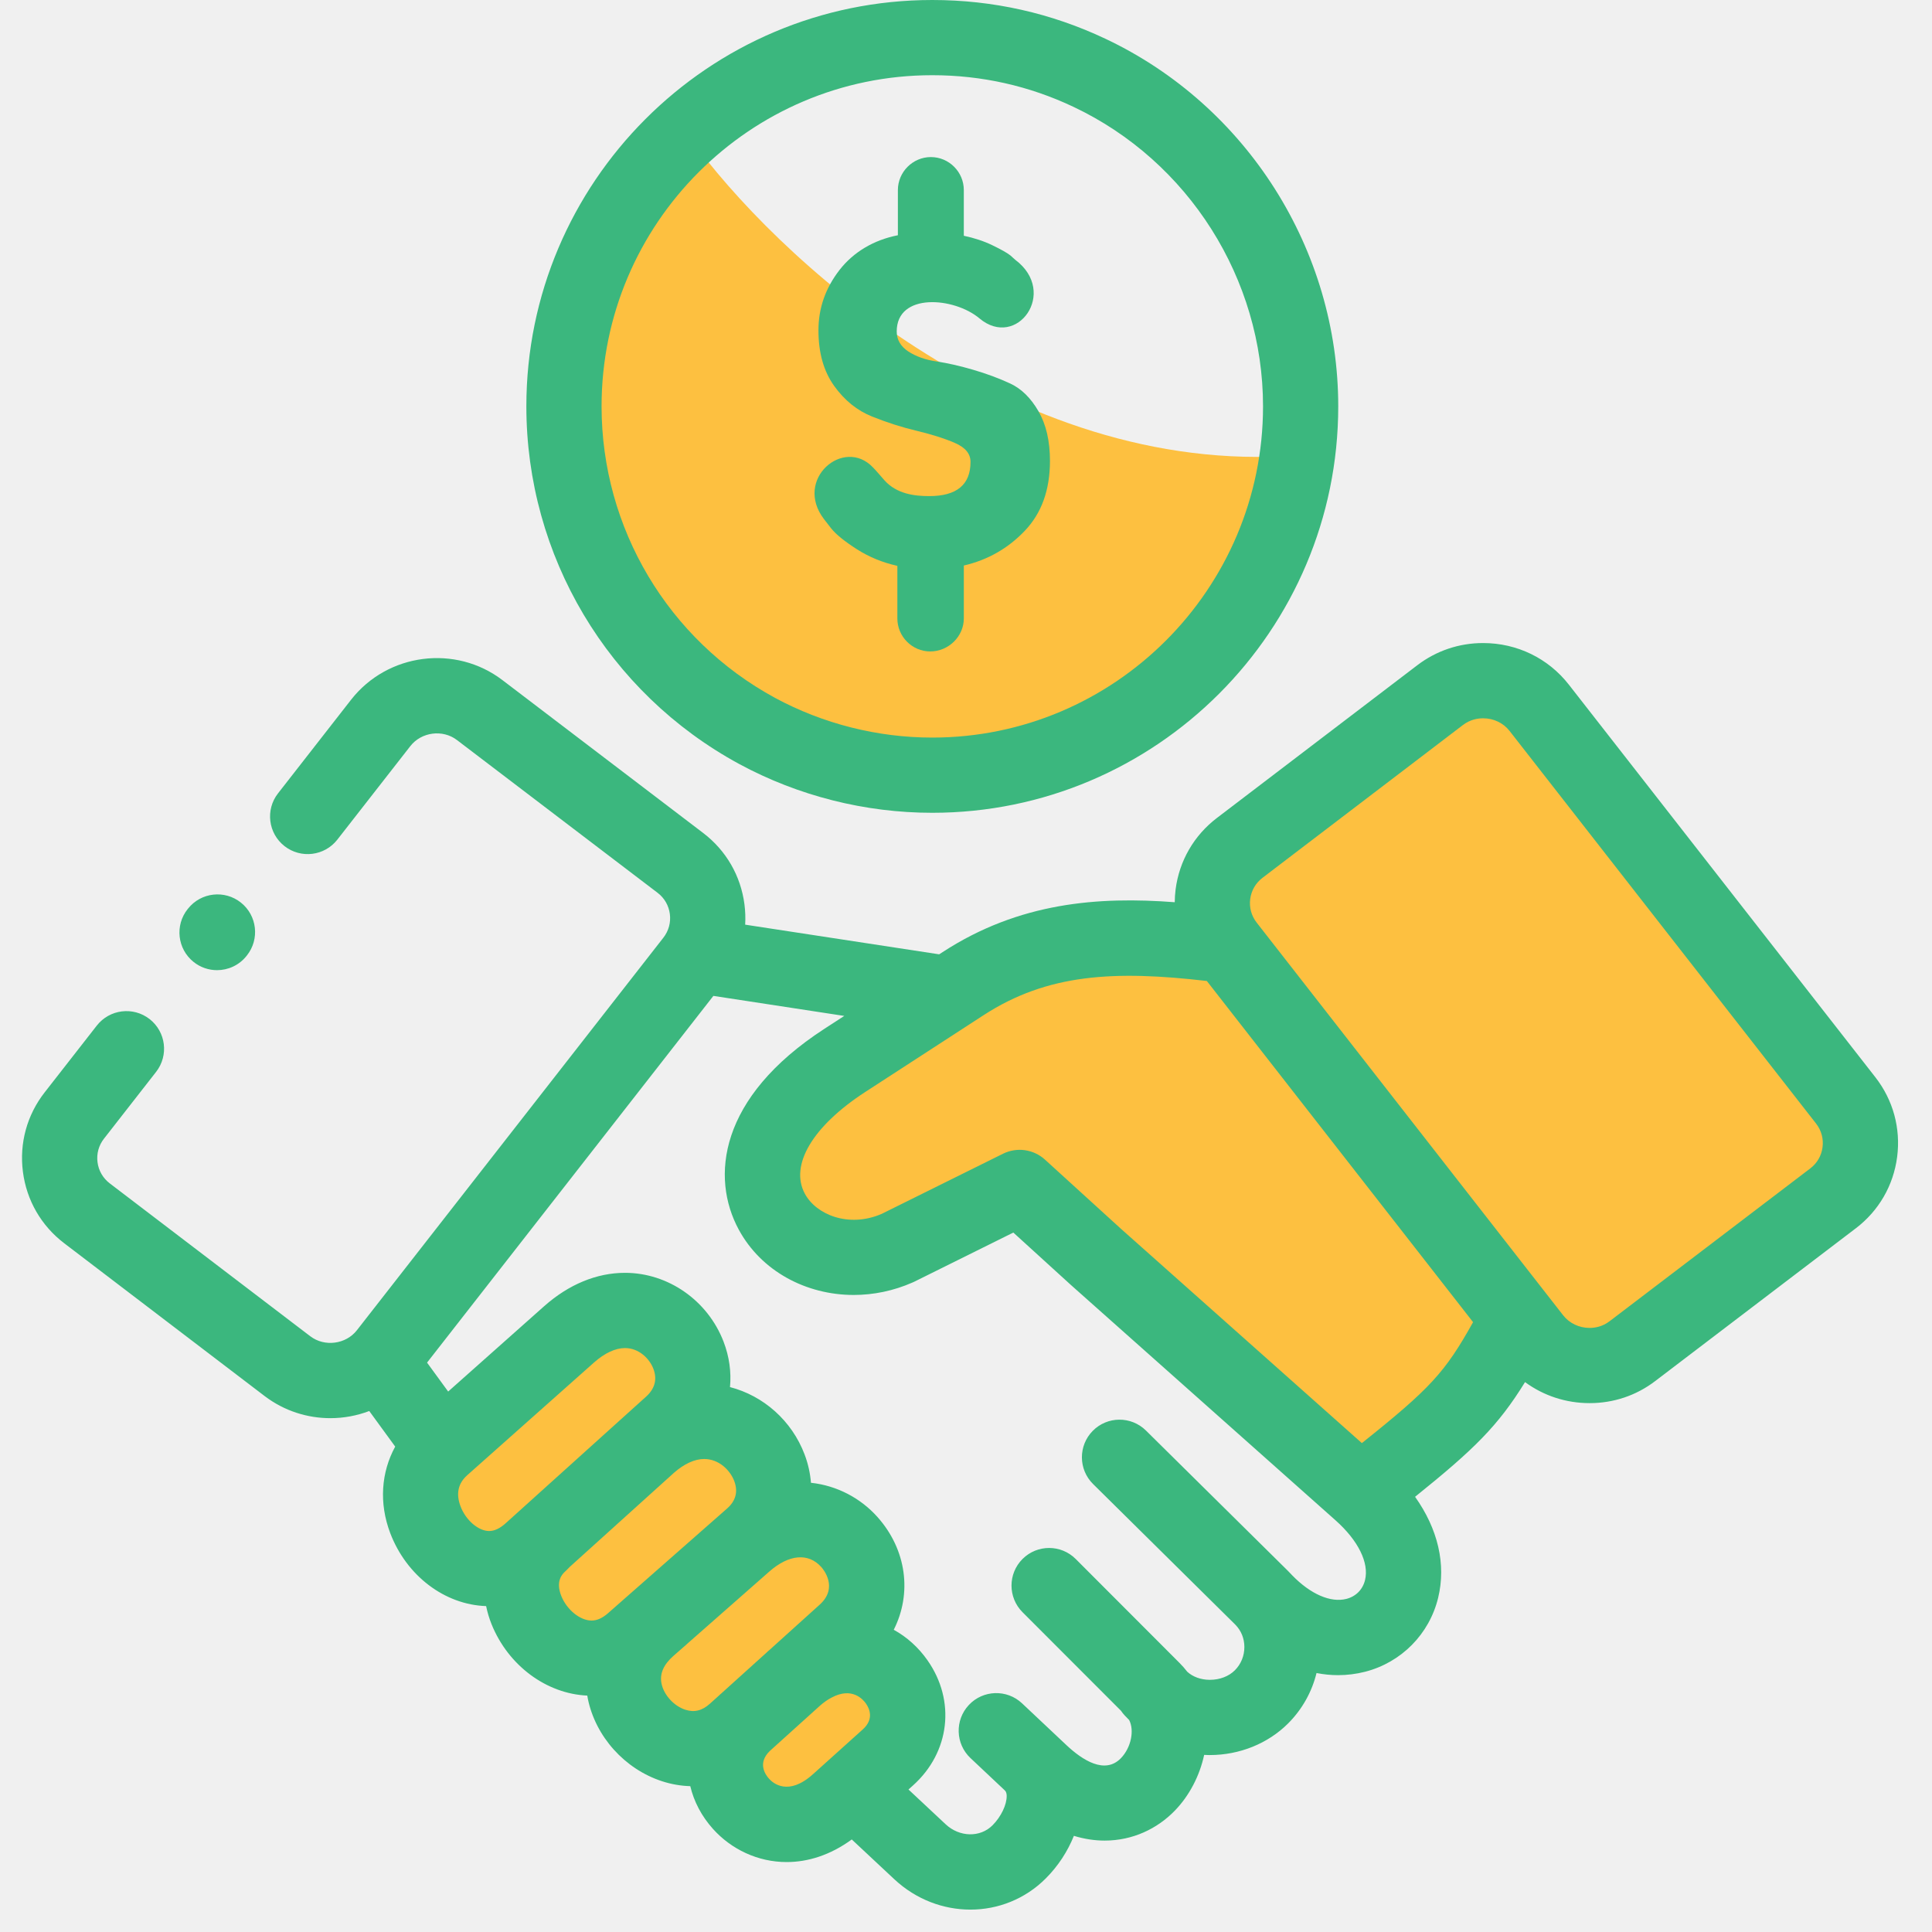
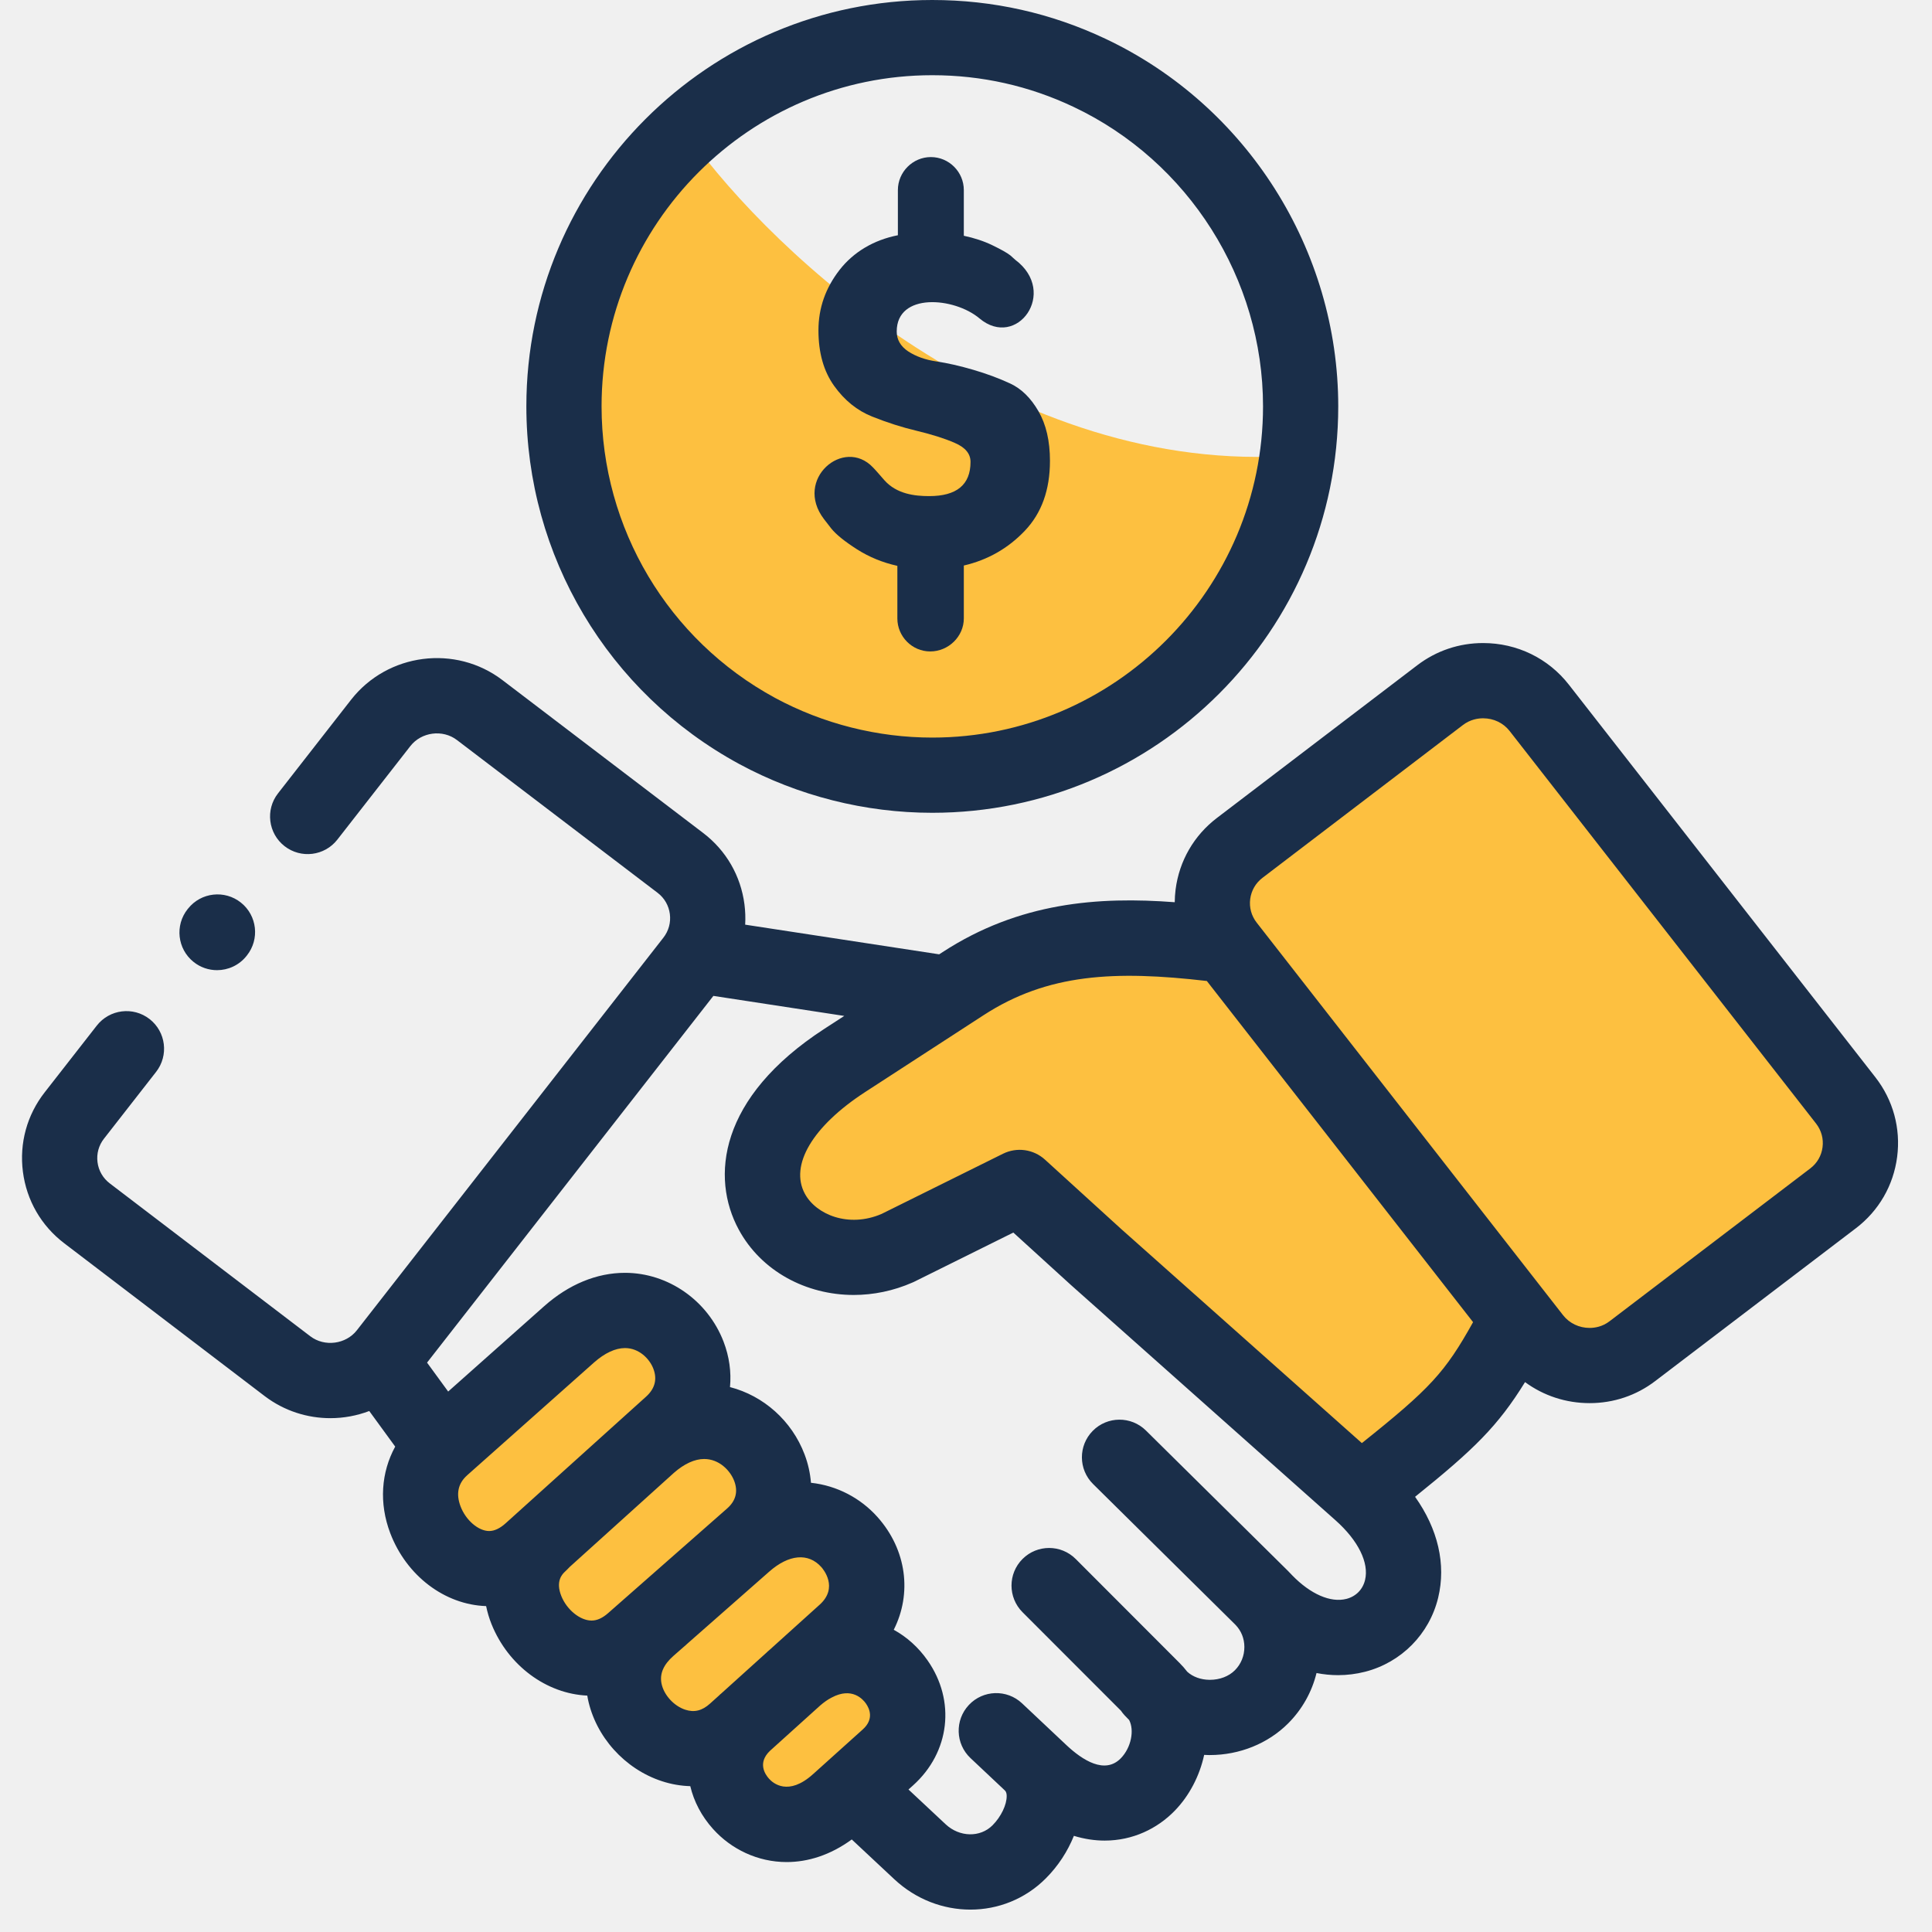
<svg xmlns="http://www.w3.org/2000/svg" width="70" height="70" viewBox="0 0 70 70" fill="none">
  <g clip-path="url(#clip0)">
    <path d="M44.5 33L48 27.5L53 25C53.667 24.833 55.1 24.6 55.5 25C55.9 25.4 61.667 33.167 64.5 37L67 41.5C66.5 42.5 65.4 44.6 65 45C64.6 45.4 60.833 47.167 59 48C58 48.167 55.9 48.5 55.5 48.5C55.1 48.5 50.333 42.167 48 39L45.375 34.5L44.5 33Z" fill="#FDC040" />
    <path d="M55.5 48.5C55.1 48.5 50.333 42.167 48 39L45.375 34.5H43.5H38.5C38 34.5 35.5 35.5 34.5 36L31.5 37.5C30.5 38 29.5 39 29 39.5C28.5 40 27.5 41.5 27.5 42C27.5 42.5 27.5 43.5 28 44C28.5 44.5 29.5 45 30 45H33C33.8 45 36 44 37 43.5C37.333 43.667 38.1 44.1 38.5 44.5C38.9 44.9 42.333 47.333 44 48.5L48 52.5C48.667 52.833 50.1 53.4 50.5 53C50.9 52.6 52.333 51.5 53 51L54.5 50L55.5 48.5Z" fill="#FDC040" />
    <path d="M15.5 54C15.5 54.8 16.833 56.333 17.5 57L21 60L23 61.5L25 63.5C25.667 63.833 27 64.6 27 65C27 65.4 29 65.833 30 66C30.5 65.667 31.6 64.9 32 64.5C32.5 64 32.5 64 32.5 63C32.5 62 32.5 61 32 60C31.5 59 31.5 57 31 56.5C30.5 56 28.5 55 28.5 54.5C28.5 54 27 52 26.5 51.5C26 51 25 49 24.5 48.5C24 48 22.5 47 21.5 47.5C20.5 48 17.5 50.5 17 51C16.6 51.4 15.833 53.167 15.5 54Z" fill="#FDC040" />
    <path d="M25 5C28 9.167 36.6 17.3 47 16.5L45 22.5L42 25L32.5 28L25 25.5L20.5 17.5L21 11L23.5 6.5L25 5Z" fill="#FDC040" />
-     <path d="M33.665 17.975C33.137 17.975 32.49 17.898 32.047 17.404C31.893 17.23 31.758 17.068 31.627 16.933C30.571 15.822 28.752 17.365 29.854 18.808L30.12 19.151C30.294 19.367 30.606 19.618 31.053 19.904C31.488 20.181 31.974 20.382 32.513 20.502V22.407C32.513 23.063 33.048 23.603 33.704 23.603C34.363 23.603 34.921 23.063 34.921 22.407V20.49C35.785 20.29 36.524 19.869 37.129 19.233C37.738 18.596 38.042 17.751 38.042 16.698C38.042 15.98 37.904 15.382 37.626 14.9C37.349 14.421 37.01 14.086 36.605 13.897C36.197 13.708 35.754 13.542 35.264 13.399C34.779 13.257 34.336 13.156 33.927 13.095C33.523 13.036 33.184 12.913 32.906 12.732C32.629 12.546 32.49 12.307 32.49 12.01C32.49 10.591 34.571 10.764 35.488 11.536C36.84 12.674 38.354 10.591 36.786 9.414L36.605 9.252C36.482 9.156 36.266 9.036 35.954 8.885C35.645 8.735 35.299 8.623 34.921 8.542V7.389V6.887C34.921 6.231 34.386 5.691 33.727 5.691C33.072 5.691 32.532 6.231 32.532 6.887V8.523C31.654 8.696 30.925 9.132 30.421 9.777C29.912 10.432 29.654 11.158 29.654 11.968C29.654 12.782 29.843 13.449 30.22 13.978C30.598 14.506 31.057 14.877 31.6 15.093C32.139 15.309 32.679 15.482 33.218 15.61C33.761 15.741 34.22 15.883 34.597 16.049C34.975 16.212 35.164 16.439 35.164 16.736C35.164 17.562 34.663 17.975 33.665 17.975Z" fill="#3BB77E" />
-     <path d="M67.95 39.033L56.846 24.811C56.098 23.85 54.964 23.299 53.735 23.299C52.868 23.299 52.047 23.575 51.357 24.098L44.09 29.637C43.259 30.271 42.727 31.191 42.594 32.227C42.574 32.382 42.565 32.536 42.563 32.689C39.793 32.479 36.931 32.69 34.153 34.496L34.028 34.577L26.999 33.502C27.013 33.259 27.005 33.013 26.973 32.766C26.839 31.732 26.309 30.814 25.478 30.181L18.21 24.646C16.507 23.344 14.044 23.66 12.72 25.353L10.073 28.745C9.61 29.338 9.716 30.194 10.309 30.657C10.902 31.12 11.759 31.015 12.222 30.422L14.868 27.032C15.269 26.519 16.041 26.419 16.556 26.813L23.827 32.349C24.073 32.536 24.23 32.809 24.27 33.116C24.31 33.424 24.227 33.728 24.037 33.972L12.931 48.197C12.533 48.708 11.76 48.808 11.245 48.417L3.978 42.877C3.731 42.689 3.572 42.415 3.533 42.108C3.494 41.801 3.577 41.499 3.768 41.255L5.656 38.836C6.119 38.242 6.014 37.386 5.42 36.923C4.827 36.46 3.971 36.566 3.507 37.159L1.62 39.576C0.977 40.398 0.697 41.42 0.83 42.455C0.963 43.491 1.494 44.411 2.326 45.045L9.595 50.587C10.303 51.123 11.139 51.383 11.97 51.383C12.45 51.383 12.928 51.295 13.379 51.124L14.319 52.413C13.808 53.346 13.728 54.466 14.139 55.548C14.727 57.094 16.113 58.142 17.613 58.192C17.659 58.413 17.723 58.633 17.811 58.851C18.416 60.348 19.796 61.368 21.279 61.435C21.286 61.474 21.291 61.513 21.299 61.552C21.581 62.923 22.633 64.094 23.979 64.535C24.322 64.648 24.668 64.706 25.01 64.716C25.141 65.268 25.415 65.801 25.836 66.269C26.493 66.999 27.451 67.466 28.503 67.466C29.267 67.466 30.08 67.218 30.861 66.647L32.404 68.09C33.19 68.823 34.179 69.189 35.16 69.189C36.154 69.189 37.138 68.812 37.889 68.06C38.337 67.612 38.684 67.078 38.909 66.516C39.292 66.633 39.666 66.688 40.025 66.688C41.036 66.688 41.928 66.261 42.566 65.603C43.089 65.064 43.464 64.347 43.629 63.583C43.684 63.586 43.74 63.588 43.795 63.589C43.809 63.589 43.822 63.589 43.836 63.589C44.911 63.589 45.942 63.172 46.671 62.443C47.181 61.932 47.532 61.303 47.7 60.617C47.959 60.668 48.221 60.694 48.481 60.694C48.809 60.694 49.136 60.653 49.459 60.571C50.773 60.234 51.788 59.207 52.107 57.89C52.401 56.675 52.098 55.396 51.271 54.232C53.411 52.511 54.277 51.662 55.255 50.076C55.923 50.568 56.736 50.838 57.595 50.838C58.465 50.838 59.288 50.561 59.972 50.038L67.243 44.501C68.073 43.869 68.603 42.951 68.737 41.917C68.871 40.882 68.592 39.858 67.95 39.033ZM18.325 55.187C18.117 55.376 17.914 55.472 17.724 55.472C17.332 55.472 16.877 55.08 16.687 54.58C16.515 54.126 16.595 53.746 16.927 53.452L16.931 53.448L16.935 53.444L21.526 49.363C21.911 49.023 22.297 48.843 22.645 48.843C23.153 48.843 23.533 49.229 23.671 49.588C23.819 49.971 23.73 50.313 23.409 50.603L22.608 51.325L22.606 51.327C22.602 51.33 22.599 51.334 22.595 51.337C22.566 51.363 22.536 51.39 22.507 51.416L18.325 55.187ZM22.036 58.444C21.829 58.627 21.632 58.716 21.434 58.716C21.02 58.716 20.539 58.327 20.339 57.831C20.118 57.283 20.38 57.031 20.463 56.951C20.516 56.9 20.58 56.839 20.647 56.767L20.648 56.766L20.662 56.754C20.924 56.52 23.233 54.434 24.336 53.437L24.418 53.363C24.792 53.035 25.17 52.862 25.513 52.862C26.055 52.862 26.457 53.276 26.603 53.66C26.747 54.043 26.66 54.377 26.346 54.654L26.063 54.903C26.061 54.905 26.059 54.906 26.057 54.908L26.055 54.91L22.036 58.444ZM26.098 61.386C26.079 61.403 26.062 61.42 26.044 61.438L25.724 61.726C25.44 61.983 25.155 62.053 24.828 61.946C24.415 61.81 24.054 61.413 23.969 61.003C23.895 60.645 24.038 60.315 24.401 59.995L24.856 59.597C24.868 59.587 24.878 59.576 24.889 59.566L27.867 56.946C28.581 56.315 29.288 56.252 29.758 56.778C29.825 56.852 30.386 57.519 29.701 58.138L27.871 59.789C27.852 59.806 27.832 59.822 27.812 59.839C27.806 59.846 27.8 59.853 27.793 59.859L26.119 61.37C26.113 61.375 26.105 61.38 26.098 61.386ZM27.863 64.446C27.719 64.287 27.442 63.873 27.896 63.437L29.721 61.79C29.859 61.672 29.992 61.578 30.117 61.514C30.123 61.511 30.129 61.508 30.134 61.505C30.87 61.112 31.268 61.57 31.373 61.72C31.508 61.912 31.672 62.29 31.259 62.661L30.009 63.785C30.004 63.789 30 63.794 29.995 63.798L29.453 64.285C28.562 65.085 28.01 64.611 27.863 64.446ZM49.458 57.248C49.374 57.593 49.128 57.842 48.782 57.931C48.209 58.077 47.483 57.759 46.819 57.077C46.769 57.022 46.718 56.968 46.664 56.915L41.52 51.831C40.985 51.302 40.122 51.306 39.593 51.842C39.064 52.377 39.069 53.24 39.604 53.769L44.74 58.846C44.749 58.855 44.757 58.864 44.766 58.873C44.971 59.084 45.085 59.365 45.086 59.671C45.087 59.993 44.965 60.294 44.742 60.517C44.522 60.738 44.193 60.863 43.837 60.863C43.832 60.863 43.827 60.863 43.822 60.863C43.507 60.86 43.219 60.755 43.017 60.571C42.931 60.46 42.839 60.353 42.736 60.251L38.976 56.486C38.444 55.953 37.581 55.953 37.049 56.484C36.516 57.016 36.516 57.879 37.047 58.412L40.614 61.982C40.657 62.045 40.704 62.106 40.759 62.163L40.911 62.319C41.106 62.691 40.985 63.319 40.611 63.704C40.033 64.299 39.221 63.775 38.641 63.231L37.031 61.715C36.483 61.199 35.62 61.225 35.105 61.773C34.589 62.321 34.615 63.183 35.163 63.699L36.393 64.857C36.396 64.86 36.398 64.863 36.401 64.866C36.429 64.892 36.472 64.932 36.474 65.069C36.479 65.389 36.268 65.827 35.961 66.134C35.513 66.583 34.767 66.567 34.264 66.098L32.916 64.837L33.081 64.689C34.418 63.488 34.634 61.624 33.606 60.157C33.271 59.679 32.852 59.308 32.382 59.05C33.044 57.743 32.859 56.157 31.79 54.961C31.186 54.286 30.334 53.826 29.383 53.724C29.355 53.382 29.281 53.037 29.152 52.698C28.689 51.472 27.66 50.57 26.449 50.257C26.5 49.714 26.425 49.154 26.215 48.608C25.641 47.118 24.207 46.117 22.645 46.117C21.62 46.117 20.608 46.535 19.717 47.325L16.238 50.418L15.473 49.37L25.847 36.083L30.59 36.809L29.872 37.274C26.029 39.768 25.747 42.668 26.766 44.55C27.581 46.057 29.207 46.919 30.934 46.919C31.645 46.918 32.373 46.772 33.068 46.465C33.086 46.457 33.105 46.449 33.123 46.44L36.715 44.658L38.79 46.547C38.792 46.549 38.794 46.55 38.796 46.552C38.798 46.554 38.799 46.556 38.801 46.557L48.388 55.083C49.21 55.814 49.61 56.623 49.458 57.248ZM49.343 52.286L40.619 44.526L37.862 42.016C37.447 41.638 36.842 41.553 36.339 41.803L31.941 43.983C30.746 44.497 29.571 44.008 29.163 43.254C28.602 42.217 29.442 40.802 31.355 39.561L35.637 36.782C37.959 35.273 40.394 35.157 43.726 35.543L53.372 47.904C52.354 49.732 51.814 50.312 49.343 52.286ZM66.034 41.567C65.995 41.873 65.837 42.146 65.591 42.333L58.318 47.871C58.057 48.071 57.781 48.113 57.595 48.113C57.213 48.113 56.862 47.944 56.633 47.652L45.531 33.427C45.341 33.183 45.258 32.881 45.297 32.575C45.337 32.267 45.495 31.993 45.743 31.805L53.007 26.267C53.271 26.067 53.548 26.025 53.735 26.025C54.118 26.025 54.468 26.193 54.697 26.486L65.8 40.709C65.991 40.955 66.075 41.259 66.034 41.567Z" fill="#3BB77E" />
-     <path d="M26.788 27.684C28.927 28.839 31.344 29.449 33.777 29.449C41.888 29.449 48.487 22.843 48.487 14.722C48.487 9.055 45.179 3.829 40.059 1.408C38.087 0.474 35.974 0 33.777 0C25.668 0 19.071 6.604 19.071 14.722C19.071 20.137 22.027 25.103 26.788 27.684ZM33.777 2.725C35.567 2.725 37.288 3.111 38.893 3.871C43.066 5.844 45.762 10.104 45.762 14.722C45.762 21.34 40.385 26.724 33.777 26.724C31.795 26.724 29.825 26.226 28.084 25.287C24.206 23.184 21.796 19.136 21.796 14.722C21.796 8.107 27.171 2.725 33.777 2.725Z" fill="#3BB77E" />
-     <path d="M7.014 34.853C7.265 35.054 7.566 35.151 7.864 35.151C8.264 35.151 8.661 34.975 8.93 34.638L8.945 34.619C9.414 34.031 9.318 33.173 8.73 32.704C8.142 32.234 7.284 32.33 6.815 32.919L6.799 32.938C6.33 33.526 6.426 34.384 7.014 34.853Z" fill="#3BB77E" />
+     <path d="M33.665 17.975C33.137 17.975 32.49 17.898 32.047 17.404C31.893 17.23 31.758 17.068 31.627 16.933C30.571 15.822 28.752 17.365 29.854 18.808L30.12 19.151C30.294 19.367 30.606 19.618 31.053 19.904C31.488 20.181 31.974 20.382 32.513 20.502V22.407C32.513 23.063 33.048 23.603 33.704 23.603C34.363 23.603 34.921 23.063 34.921 22.407V20.49C35.785 20.29 36.524 19.869 37.129 19.233C37.738 18.596 38.042 17.751 38.042 16.698C38.042 15.98 37.904 15.382 37.626 14.9C37.349 14.421 37.01 14.086 36.605 13.897C36.197 13.708 35.754 13.542 35.264 13.399C34.779 13.257 34.336 13.156 33.927 13.095C33.523 13.036 33.184 12.913 32.906 12.732C32.629 12.546 32.49 12.307 32.49 12.01C32.49 10.591 34.571 10.764 35.488 11.536C36.84 12.674 38.354 10.591 36.786 9.414L36.605 9.252C36.482 9.156 36.266 9.036 35.954 8.885C35.645 8.735 35.299 8.623 34.921 8.542V7.389V6.887C34.921 6.231 34.386 5.691 33.727 5.691C33.072 5.691 32.532 6.231 32.532 6.887V8.523C31.654 8.696 30.925 9.132 30.421 9.777C29.912 10.432 29.654 11.158 29.654 11.968C29.654 12.782 29.843 13.449 30.22 13.978C30.598 14.506 31.057 14.877 31.6 15.093C32.139 15.309 32.679 15.482 33.218 15.61C33.761 15.741 34.22 15.883 34.597 16.049C34.975 16.212 35.164 16.439 35.164 16.736C35.164 17.562 34.663 17.975 33.665 17.975Z" fill="#1a2e49" />
+     <path d="M67.95 39.033L56.846 24.811C56.098 23.85 54.964 23.299 53.735 23.299C52.868 23.299 52.047 23.575 51.357 24.098L44.09 29.637C43.259 30.271 42.727 31.191 42.594 32.227C42.574 32.382 42.565 32.536 42.563 32.689C39.793 32.479 36.931 32.69 34.153 34.496L34.028 34.577L26.999 33.502C27.013 33.259 27.005 33.013 26.973 32.766C26.839 31.732 26.309 30.814 25.478 30.181L18.21 24.646C16.507 23.344 14.044 23.66 12.72 25.353L10.073 28.745C9.61 29.338 9.716 30.194 10.309 30.657C10.902 31.12 11.759 31.015 12.222 30.422L14.868 27.032C15.269 26.519 16.041 26.419 16.556 26.813L23.827 32.349C24.073 32.536 24.23 32.809 24.27 33.116C24.31 33.424 24.227 33.728 24.037 33.972L12.931 48.197C12.533 48.708 11.76 48.808 11.245 48.417L3.978 42.877C3.731 42.689 3.572 42.415 3.533 42.108C3.494 41.801 3.577 41.499 3.768 41.255L5.656 38.836C6.119 38.242 6.014 37.386 5.42 36.923C4.827 36.46 3.971 36.566 3.507 37.159L1.62 39.576C0.977 40.398 0.697 41.42 0.83 42.455C0.963 43.491 1.494 44.411 2.326 45.045L9.595 50.587C10.303 51.123 11.139 51.383 11.97 51.383C12.45 51.383 12.928 51.295 13.379 51.124L14.319 52.413C13.808 53.346 13.728 54.466 14.139 55.548C14.727 57.094 16.113 58.142 17.613 58.192C17.659 58.413 17.723 58.633 17.811 58.851C18.416 60.348 19.796 61.368 21.279 61.435C21.286 61.474 21.291 61.513 21.299 61.552C21.581 62.923 22.633 64.094 23.979 64.535C24.322 64.648 24.668 64.706 25.01 64.716C25.141 65.268 25.415 65.801 25.836 66.269C26.493 66.999 27.451 67.466 28.503 67.466C29.267 67.466 30.08 67.218 30.861 66.647L32.404 68.09C33.19 68.823 34.179 69.189 35.16 69.189C36.154 69.189 37.138 68.812 37.889 68.06C38.337 67.612 38.684 67.078 38.909 66.516C39.292 66.633 39.666 66.688 40.025 66.688C41.036 66.688 41.928 66.261 42.566 65.603C43.089 65.064 43.464 64.347 43.629 63.583C43.684 63.586 43.74 63.588 43.795 63.589C43.809 63.589 43.822 63.589 43.836 63.589C44.911 63.589 45.942 63.172 46.671 62.443C47.181 61.932 47.532 61.303 47.7 60.617C47.959 60.668 48.221 60.694 48.481 60.694C48.809 60.694 49.136 60.653 49.459 60.571C50.773 60.234 51.788 59.207 52.107 57.89C52.401 56.675 52.098 55.396 51.271 54.232C53.411 52.511 54.277 51.662 55.255 50.076C55.923 50.568 56.736 50.838 57.595 50.838C58.465 50.838 59.288 50.561 59.972 50.038L67.243 44.501C68.073 43.869 68.603 42.951 68.737 41.917C68.871 40.882 68.592 39.858 67.95 39.033ZM18.325 55.187C18.117 55.376 17.914 55.472 17.724 55.472C17.332 55.472 16.877 55.08 16.687 54.58C16.515 54.126 16.595 53.746 16.927 53.452L16.931 53.448L16.935 53.444L21.526 49.363C21.911 49.023 22.297 48.843 22.645 48.843C23.153 48.843 23.533 49.229 23.671 49.588C23.819 49.971 23.73 50.313 23.409 50.603L22.608 51.325L22.606 51.327C22.602 51.33 22.599 51.334 22.595 51.337C22.566 51.363 22.536 51.39 22.507 51.416L18.325 55.187ZM22.036 58.444C21.829 58.627 21.632 58.716 21.434 58.716C21.02 58.716 20.539 58.327 20.339 57.831C20.118 57.283 20.38 57.031 20.463 56.951C20.516 56.9 20.58 56.839 20.647 56.767L20.648 56.766L20.662 56.754C20.924 56.52 23.233 54.434 24.336 53.437L24.418 53.363C24.792 53.035 25.17 52.862 25.513 52.862C26.055 52.862 26.457 53.276 26.603 53.66C26.747 54.043 26.66 54.377 26.346 54.654L26.063 54.903C26.061 54.905 26.059 54.906 26.057 54.908L26.055 54.91L22.036 58.444ZM26.098 61.386C26.079 61.403 26.062 61.42 26.044 61.438L25.724 61.726C25.44 61.983 25.155 62.053 24.828 61.946C24.415 61.81 24.054 61.413 23.969 61.003C23.895 60.645 24.038 60.315 24.401 59.995L24.856 59.597C24.868 59.587 24.878 59.576 24.889 59.566L27.867 56.946C28.581 56.315 29.288 56.252 29.758 56.778C29.825 56.852 30.386 57.519 29.701 58.138L27.871 59.789C27.852 59.806 27.832 59.822 27.812 59.839C27.806 59.846 27.8 59.853 27.793 59.859L26.119 61.37C26.113 61.375 26.105 61.38 26.098 61.386ZM27.863 64.446C27.719 64.287 27.442 63.873 27.896 63.437L29.721 61.79C29.859 61.672 29.992 61.578 30.117 61.514C30.123 61.511 30.129 61.508 30.134 61.505C30.87 61.112 31.268 61.57 31.373 61.72C31.508 61.912 31.672 62.29 31.259 62.661L30.009 63.785C30.004 63.789 30 63.794 29.995 63.798L29.453 64.285C28.562 65.085 28.01 64.611 27.863 64.446ZM49.458 57.248C49.374 57.593 49.128 57.842 48.782 57.931C48.209 58.077 47.483 57.759 46.819 57.077C46.769 57.022 46.718 56.968 46.664 56.915L41.52 51.831C40.985 51.302 40.122 51.306 39.593 51.842C39.064 52.377 39.069 53.24 39.604 53.769L44.74 58.846C44.749 58.855 44.757 58.864 44.766 58.873C44.971 59.084 45.085 59.365 45.086 59.671C45.087 59.993 44.965 60.294 44.742 60.517C44.522 60.738 44.193 60.863 43.837 60.863C43.832 60.863 43.827 60.863 43.822 60.863C43.507 60.86 43.219 60.755 43.017 60.571C42.931 60.46 42.839 60.353 42.736 60.251L38.976 56.486C38.444 55.953 37.581 55.953 37.049 56.484C36.516 57.016 36.516 57.879 37.047 58.412L40.614 61.982C40.657 62.045 40.704 62.106 40.759 62.163L40.911 62.319C41.106 62.691 40.985 63.319 40.611 63.704C40.033 64.299 39.221 63.775 38.641 63.231L37.031 61.715C36.483 61.199 35.62 61.225 35.105 61.773C34.589 62.321 34.615 63.183 35.163 63.699L36.393 64.857C36.396 64.86 36.398 64.863 36.401 64.866C36.429 64.892 36.472 64.932 36.474 65.069C36.479 65.389 36.268 65.827 35.961 66.134C35.513 66.583 34.767 66.567 34.264 66.098L32.916 64.837L33.081 64.689C34.418 63.488 34.634 61.624 33.606 60.157C33.271 59.679 32.852 59.308 32.382 59.05C33.044 57.743 32.859 56.157 31.79 54.961C31.186 54.286 30.334 53.826 29.383 53.724C29.355 53.382 29.281 53.037 29.152 52.698C28.689 51.472 27.66 50.57 26.449 50.257C26.5 49.714 26.425 49.154 26.215 48.608C25.641 47.118 24.207 46.117 22.645 46.117C21.62 46.117 20.608 46.535 19.717 47.325L16.238 50.418L15.473 49.37L25.847 36.083L30.59 36.809L29.872 37.274C26.029 39.768 25.747 42.668 26.766 44.55C27.581 46.057 29.207 46.919 30.934 46.919C31.645 46.918 32.373 46.772 33.068 46.465C33.086 46.457 33.105 46.449 33.123 46.44L36.715 44.658L38.79 46.547C38.792 46.549 38.794 46.55 38.796 46.552C38.798 46.554 38.799 46.556 38.801 46.557L48.388 55.083C49.21 55.814 49.61 56.623 49.458 57.248ZM49.343 52.286L40.619 44.526L37.862 42.016C37.447 41.638 36.842 41.553 36.339 41.803L31.941 43.983C30.746 44.497 29.571 44.008 29.163 43.254C28.602 42.217 29.442 40.802 31.355 39.561L35.637 36.782C37.959 35.273 40.394 35.157 43.726 35.543L53.372 47.904C52.354 49.732 51.814 50.312 49.343 52.286ZM66.034 41.567C65.995 41.873 65.837 42.146 65.591 42.333L58.318 47.871C58.057 48.071 57.781 48.113 57.595 48.113C57.213 48.113 56.862 47.944 56.633 47.652L45.531 33.427C45.341 33.183 45.258 32.881 45.297 32.575C45.337 32.267 45.495 31.993 45.743 31.805L53.007 26.267C53.271 26.067 53.548 26.025 53.735 26.025C54.118 26.025 54.468 26.193 54.697 26.486L65.8 40.709C65.991 40.955 66.075 41.259 66.034 41.567Z" fill="#1a2e49" />
+     <path d="M26.788 27.684C28.927 28.839 31.344 29.449 33.777 29.449C41.888 29.449 48.487 22.843 48.487 14.722C48.487 9.055 45.179 3.829 40.059 1.408C38.087 0.474 35.974 0 33.777 0C25.668 0 19.071 6.604 19.071 14.722C19.071 20.137 22.027 25.103 26.788 27.684ZM33.777 2.725C35.567 2.725 37.288 3.111 38.893 3.871C43.066 5.844 45.762 10.104 45.762 14.722C45.762 21.34 40.385 26.724 33.777 26.724C31.795 26.724 29.825 26.226 28.084 25.287C24.206 23.184 21.796 19.136 21.796 14.722C21.796 8.107 27.171 2.725 33.777 2.725Z" fill="#1a2e49" />
+     <path d="M7.014 34.853C7.265 35.054 7.566 35.151 7.864 35.151C8.264 35.151 8.661 34.975 8.93 34.638L8.945 34.619C9.414 34.031 9.318 33.173 8.73 32.704C8.142 32.234 7.284 32.33 6.815 32.919L6.799 32.938C6.33 33.526 6.426 34.384 7.014 34.853Z" fill="#1a2e49" />
  </g>
  <defs>
    <clipPath id="clip0">
      <rect width="69.189" height="69.189" fill="white" transform="translate(0.189209)" />
    </clipPath>
  </defs>
</svg>
